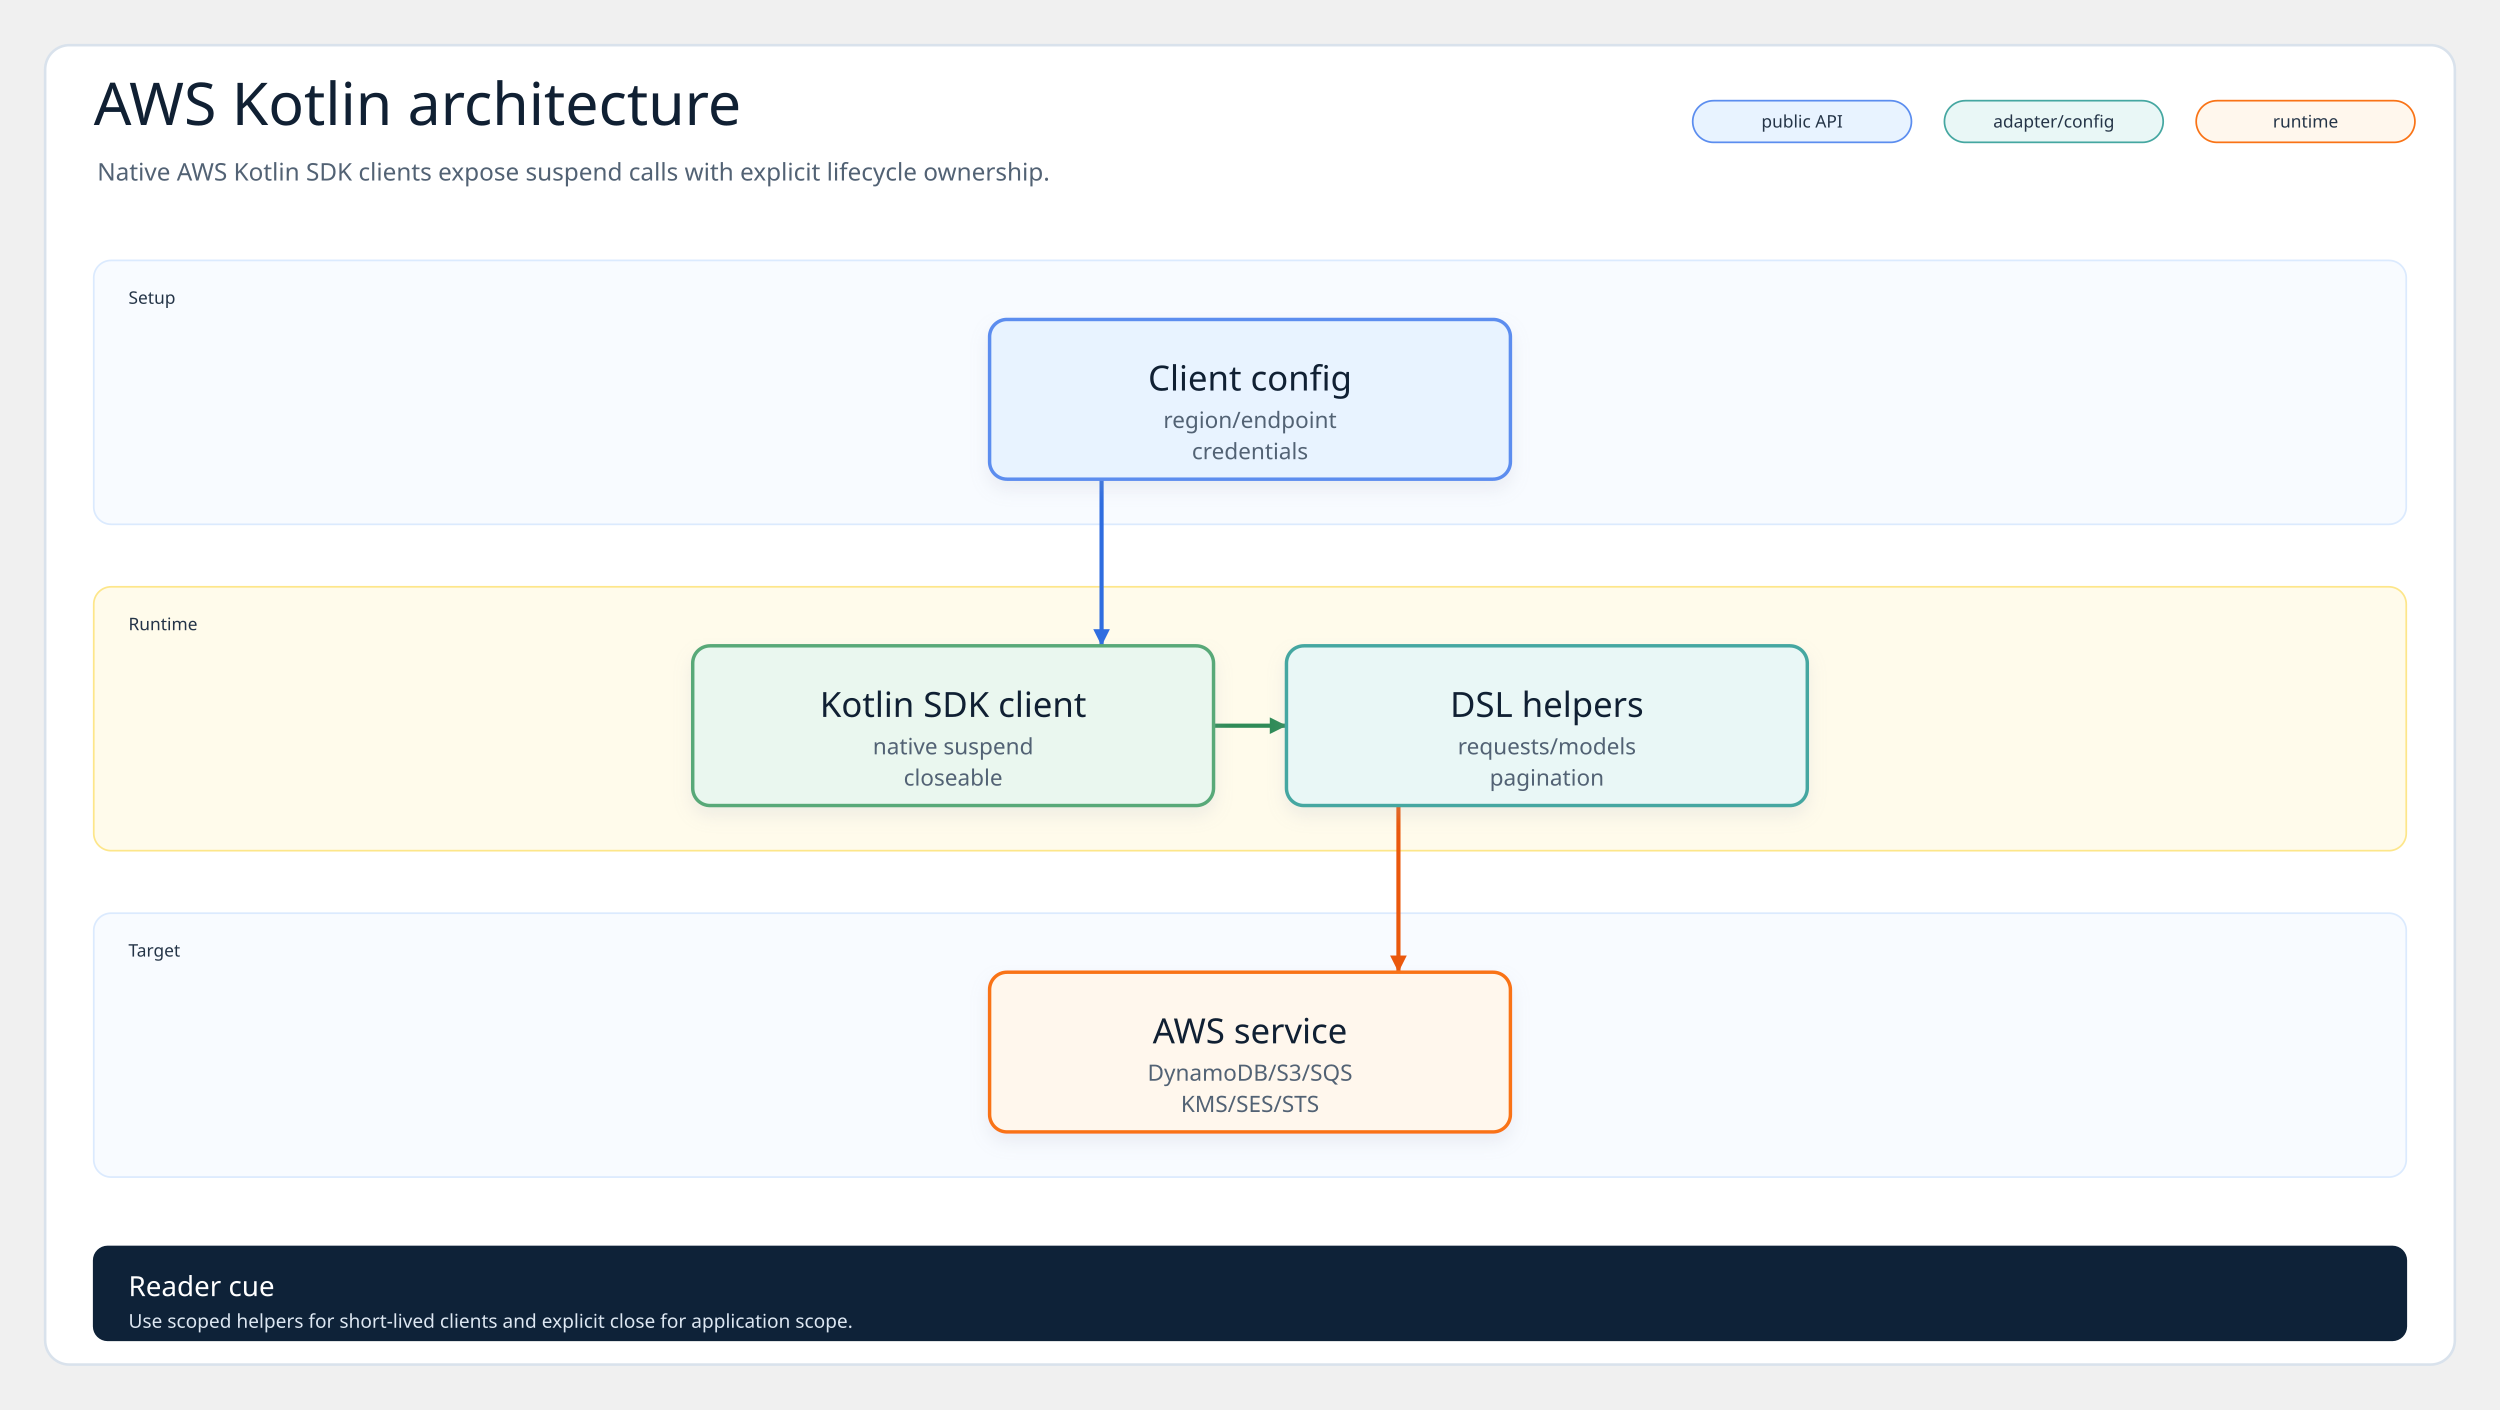
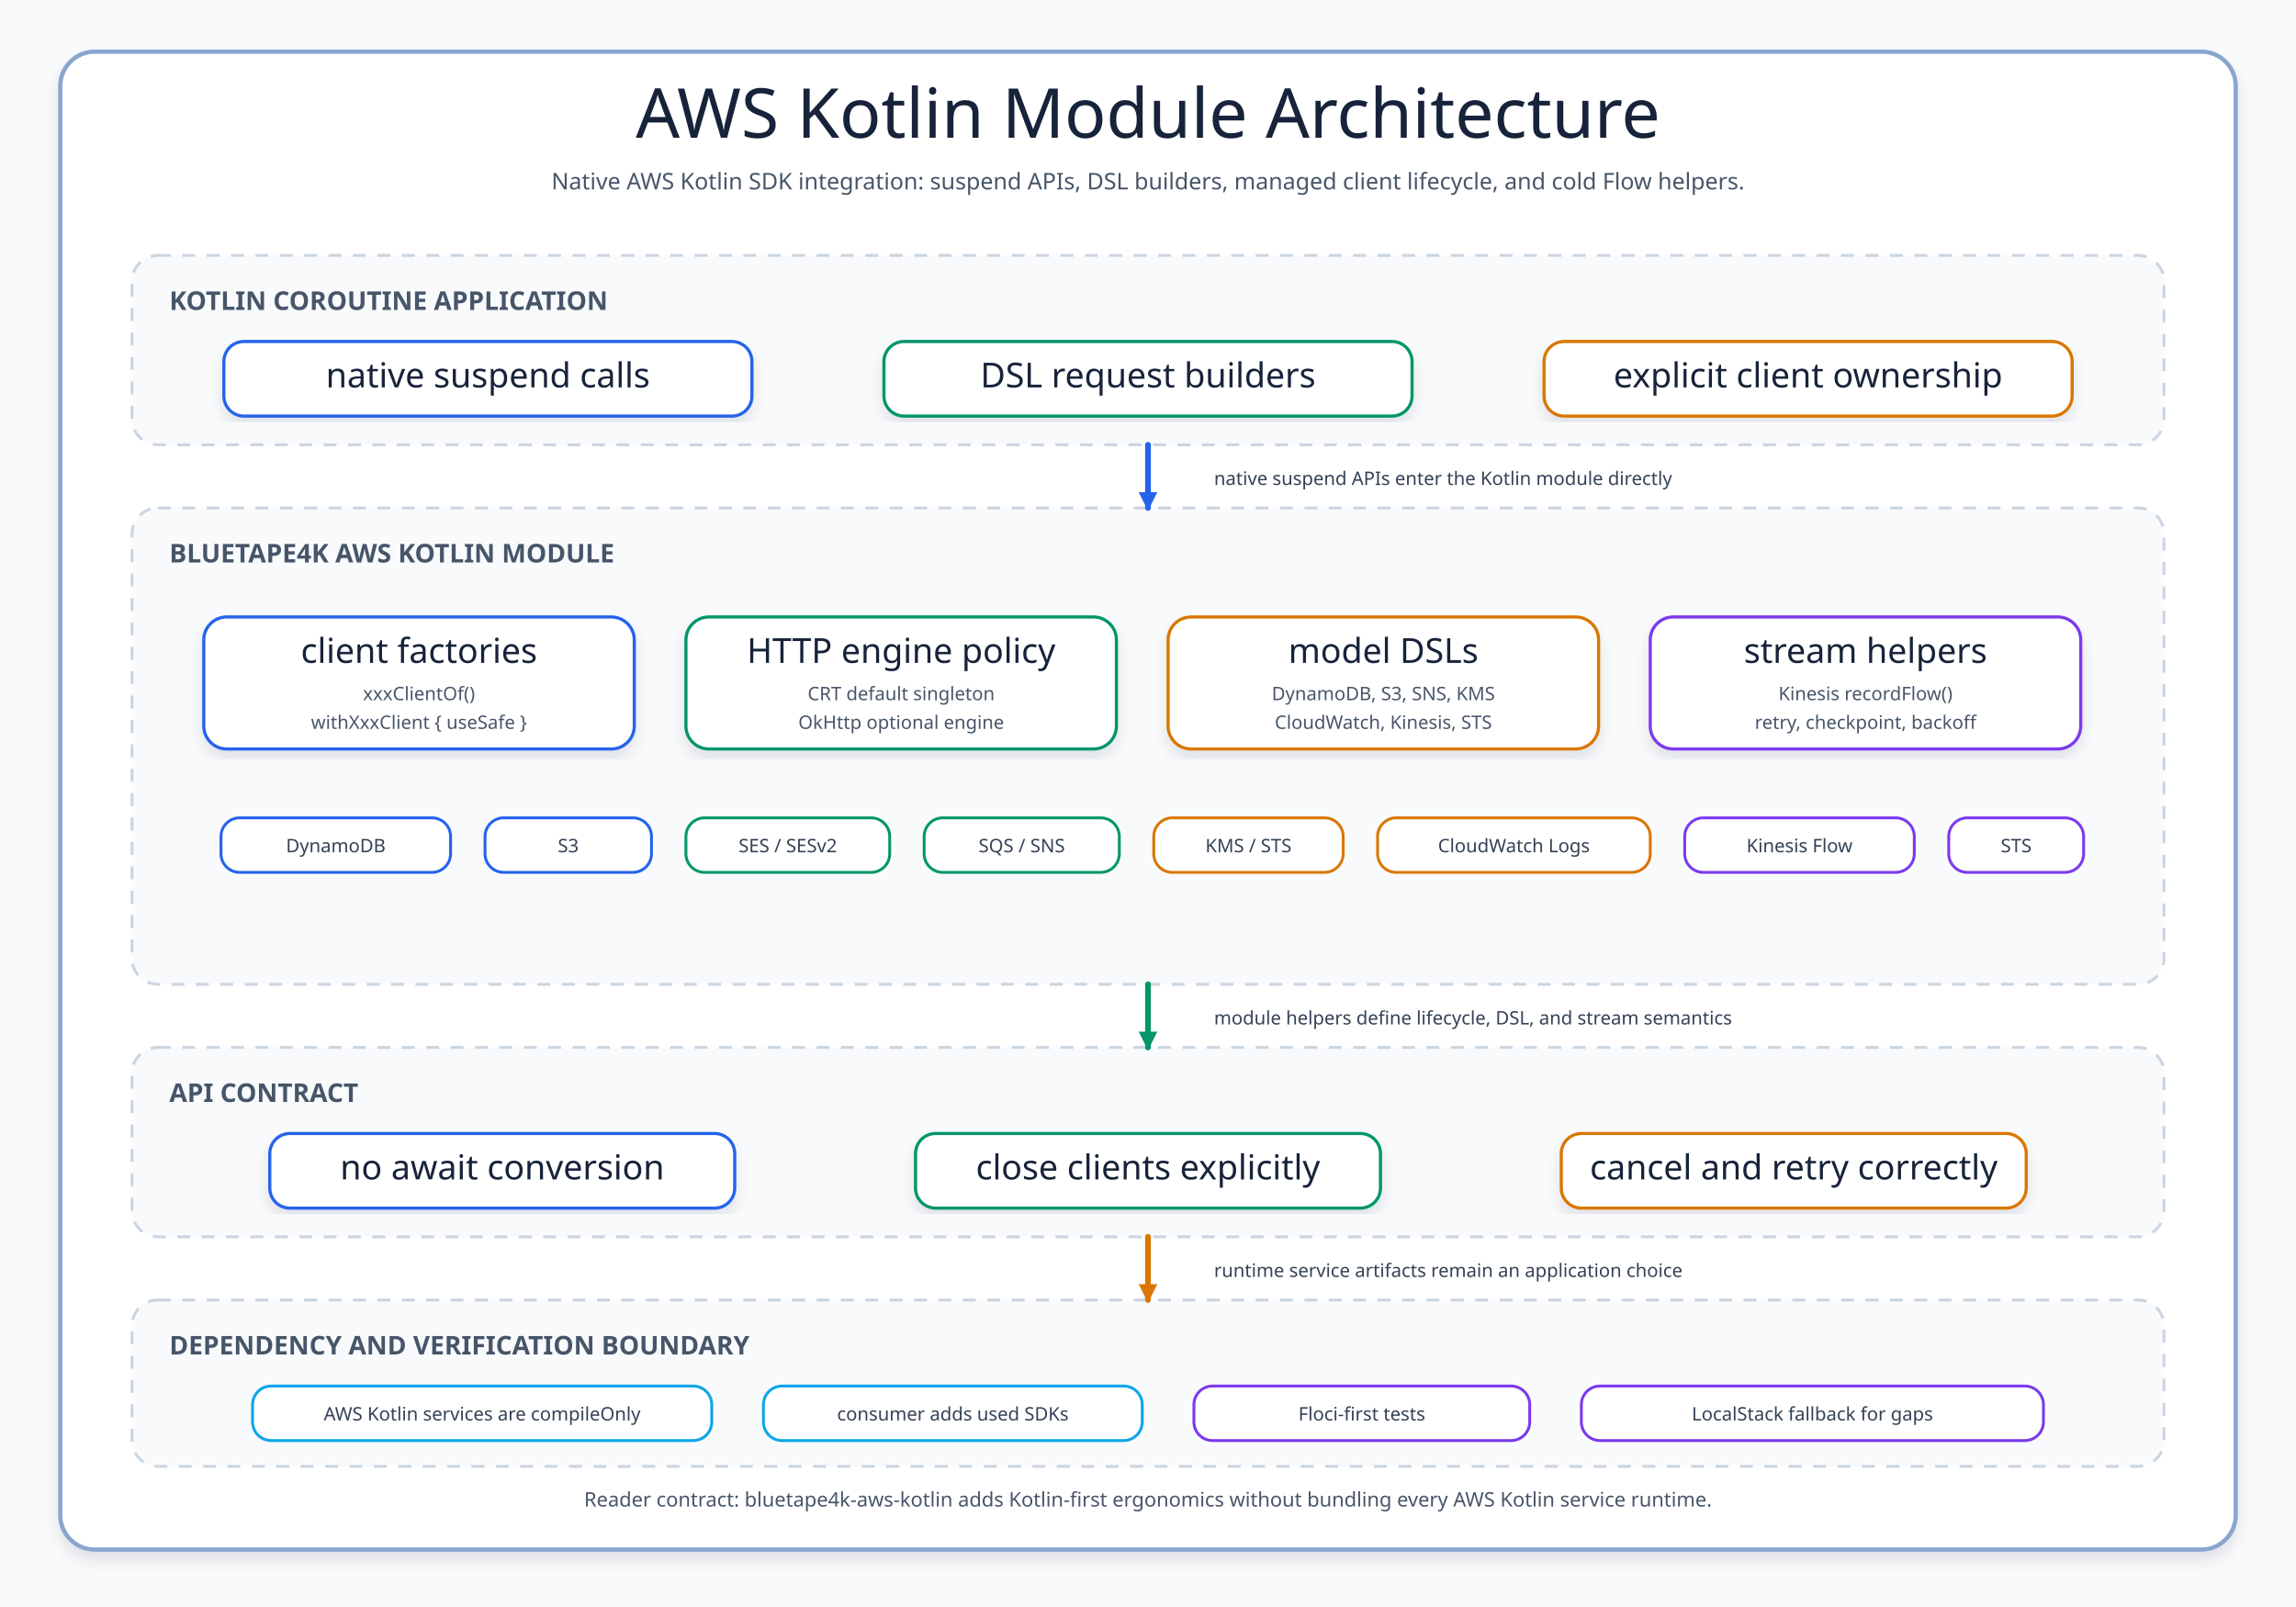
- <svg xmlns="http://www.w3.org/2000/svg" width="1440" height="812" viewBox="0 0 1440 812" role="img" aria-label="AWS Kotlin architecture">
+ <svg xmlns="http://www.w3.org/2000/svg" width="1600" height="1120" viewBox="0 0 1600 1120" role="img" aria-label="AWS Kotlin module architecture">
  <defs>
-     <filter id="shadow" x="-10%" y="-10%" width="120%" height="130%">
-       <feDropShadow dx="0" dy="5" stdDeviation="5" flood-color="#AAB7C6" flood-opacity="0.20" />
+     <filter id="softShadow" x="-8%" y="-8%" width="116%" height="116%">
+       <feDropShadow dx="0" dy="6" stdDeviation="5" flood-color="#0f172a" flood-opacity="0.10" />
    </filter>
+     <marker id="arrowBlue" markerWidth="13" markerHeight="13" refX="11" refY="6.5" orient="auto" markerUnits="userSpaceOnUse">
+       <path d="M 0 0 L 13 6.5 L 0 13 Z" fill="#2563eb" />
+     </marker>
+     <marker id="arrowGreen" markerWidth="13" markerHeight="13" refX="11" refY="6.5" orient="auto" markerUnits="userSpaceOnUse">
+       <path d="M 0 0 L 13 6.5 L 0 13 Z" fill="#059669" />
+     </marker>
+     <marker id="arrowAmber" markerWidth="13" markerHeight="13" refX="11" refY="6.5" orient="auto" markerUnits="userSpaceOnUse">
+       <path d="M 0 0 L 13 6.5 L 0 13 Z" fill="#d97706" />
+     </marker>
+     <style>
+       svg{font-family:"Architects Daughter","Comic Mono",ui-sans-serif,system-ui,sans-serif}
+       .canvas{fill:#f8fafc}
+       .frame{fill:#ffffff;stroke:#8aa6cf;stroke-width:3;filter:url(#softShadow)}
+       .title{font-family:"Architects Daughter";font-size:48px;fill:#17233a}
+       .subtitle{font-family:"Comic Mono";font-size:16px;fill:#475569}
+       .band{fill:#f8fafc;stroke:#cbd5e1;stroke-width:2;stroke-dasharray:9 8}
+       .bandTitle{font-family:"Comic Mono";font-size:18px;font-weight:700;fill:#475569}
+       .card{fill:#ffffff;stroke-width:2.2;filter:url(#softShadow)}
+       .cardTitle{font-family:"Architects Daughter";font-size:24px;fill:#17233a}
+       .cardText{font-family:"Comic Mono";font-size:13px;fill:#475569}
+       .pill{fill:#ffffff;stroke-width:2}
+       .pillText{font-family:"Comic Mono";font-size:13px;fill:#334155}
+       .route{fill:none;stroke-width:4;stroke-linecap:round;stroke-linejoin:round}
+       .routeText{font-family:"Comic Mono";font-size:13px;fill:#334155}
+       .footerText{font-family:"Comic Mono";font-size:14px;fill:#475569}
+     </style>
  </defs>
-   <style>
-   svg{background:#F5F7FA}
-   .frame{fill:#FFFFFF;stroke:#D9E2EC;stroke-width:1.5}
-   .title{font-family:"Architects Daughter";font-size:34px;fill:#102033}
-   .seqTitle{font-family:"Architects Daughter";font-size:44px;fill:#102033}
-   .seqSubtitle{font-family:"Comic Mono";font-size:16px;fill:#526274}
-   .seqParticipantTitle{font-family:"Architects Daughter";font-size:24px;fill:#102033}
-   .seqParticipantDetail{font-family:"Comic Mono";font-size:13px;fill:#526274}
-   .subtitle,.detail,.tiny,.label{font-family:"Comic Mono";fill:#526274}
-   .subtitle{font-size:14px}
-   .label{font-size:12px;fill:#344456}
-   .card-title{font-family:"Architects Daughter";font-size:20px;fill:#102033}
-   .detail{font-size:13px}
-   .tiny{font-size:10px}
-   .chip{font-family:"Comic Mono";font-size:10px;fill:#243447}
-   .card{stroke-width:2;filter:url(#shadow)}
-   .edge{fill:none;stroke-width:2.4;stroke-linecap:round;stroke-linejoin:round}
-   .seq{fill:none;stroke-width:3;stroke-linecap:round;stroke-linejoin:round}
-   .seqReturn{fill:none;stroke-width:2.7;stroke-linecap:round;stroke-linejoin:round;stroke-dasharray:8 7}
-   .labelPill{fill:#FFFFFF;stroke:#D6E3EF;stroke-width:1.4}
-   .numberBadge{font-family:"Comic Mono";font-size:12px;fill:#FFFFFF}
-   .altBox{fill:#FFFFFF;fill-opacity:.44;stroke:#D6A441;stroke-width:1.8;stroke-dasharray:8 8}
-   .activation{stroke-width:1.4}
-   .footer{fill:#0E2238;stroke:#0E2238}
-   .footer-title{font-family:"Architects Daughter";font-size:16px;fill:#FFFFFF}
-   .footer-detail{font-family:"Comic Mono";font-size:11px;fill:#DDE7F2}
-   .seq-line{stroke:#CBD5E1;stroke-width:1.6;stroke-dasharray:6 8}
-   .bar-label{font-family:"Architects Daughter";font-size:17px;fill:#102033}
- </style>
-   <defs>
-     <marker id="arrow-blue" viewBox="0 0 5 5" markerWidth="5" markerHeight="5" refX="4.5" refY="2.5" orient="auto" markerUnits="strokeWidth">
-       <path d="M 0.5 0.5 L 4.5 2.5 L 0.5 4.5 Z" fill="#2F6DE0" />
-     </marker>
-     <marker id="arrow-green" viewBox="0 0 5 5" markerWidth="5" markerHeight="5" refX="4.5" refY="2.5" orient="auto" markerUnits="strokeWidth">
-       <path d="M 0.5 0.5 L 4.5 2.5 L 0.5 4.5 Z" fill="#2F8B57" />
-     </marker>
-     <marker id="arrow-teal" viewBox="0 0 5 5" markerWidth="5" markerHeight="5" refX="4.5" refY="2.5" orient="auto" markerUnits="strokeWidth">
-       <path d="M 0.5 0.5 L 4.5 2.5 L 0.5 4.5 Z" fill="#168E86" />
-     </marker>
-     <marker id="arrow-amber" viewBox="0 0 5 5" markerWidth="5" markerHeight="5" refX="4.5" refY="2.5" orient="auto" markerUnits="strokeWidth">
-       <path d="M 0.5 0.5 L 4.5 2.5 L 0.5 4.5 Z" fill="#B98518" />
-     </marker>
-     <marker id="arrow-rose" viewBox="0 0 5 5" markerWidth="5" markerHeight="5" refX="4.5" refY="2.5" orient="auto" markerUnits="strokeWidth">
-       <path d="M 0.5 0.5 L 4.5 2.5 L 0.5 4.5 Z" fill="#C74E68" />
-     </marker>
-     <marker id="arrow-violet" viewBox="0 0 5 5" markerWidth="5" markerHeight="5" refX="4.5" refY="2.5" orient="auto" markerUnits="strokeWidth">
-       <path d="M 0.5 0.5 L 4.5 2.5 L 0.5 4.5 Z" fill="#7255C7" />
-     </marker>
-     <marker id="arrow-orange" viewBox="0 0 5 5" markerWidth="5" markerHeight="5" refX="4.5" refY="2.5" orient="auto" markerUnits="strokeWidth">
-       <path d="M 0.5 0.5 L 4.5 2.5 L 0.5 4.5 Z" fill="#EA580C" />
-     </marker>
-     <marker id="arrow-slate" viewBox="0 0 5 5" markerWidth="5" markerHeight="5" refX="4.5" refY="2.5" orient="auto" markerUnits="strokeWidth">
-       <path d="M 0.5 0.5 L 4.5 2.5 L 0.5 4.5 Z" fill="#475569" />
-     </marker>
-   </defs>
-   <rect x="26" y="26" width="1388" height="760" rx="14" class="frame" />
-   <text class="title" x="54" y="72">AWS Kotlin architecture</text>
-   <text class="subtitle" x="56" y="104">Native AWS Kotlin SDK clients expose suspend calls with explicit lifecycle ownership.</text>
-   <g>
-     <rect x="975" y="58" width="126" height="24" rx="12" fill="#E8F3FF" stroke="#5B8DEF" />
-     <text class="chip" x="1038.0" y="70" text-anchor="middle" dominant-baseline="middle">public API</text>
+   <rect class="canvas" width="1600" height="1120" />
+   <rect class="frame" x="42" y="36" width="1516" height="1044" rx="24" />
+   <text class="title" x="800" y="96" text-anchor="middle">AWS Kotlin Module Architecture</text>
+   <text class="subtitle" x="800" y="132" text-anchor="middle">Native AWS Kotlin SDK integration: suspend APIs, DSL builders, managed client lifecycle, and cold Flow helpers.</text>
+   <g id="consumer">
+     <rect class="band" x="92" y="178" width="1416" height="132" rx="18" />
+     <text class="bandTitle" x="118" y="216">KOTLIN COROUTINE APPLICATION</text>
+     <rect class="card" x="156" y="238" width="368" height="52" rx="14" stroke="#2563eb" />
+     <text class="cardTitle" x="340" y="270" text-anchor="middle">native suspend calls</text>
+     <rect class="card" x="616" y="238" width="368" height="52" rx="14" stroke="#059669" />
+     <text class="cardTitle" x="800" y="270" text-anchor="middle">DSL request builders</text>
+     <rect class="card" x="1076" y="238" width="368" height="52" rx="14" stroke="#d97706" />
+     <text class="cardTitle" x="1260" y="270" text-anchor="middle">explicit client ownership</text>
  </g>
-   <g>
-     <rect x="1120" y="58" width="126" height="24" rx="12" fill="#E9F7F6" stroke="#45A7A1" />
-     <text class="chip" x="1183.0" y="70" text-anchor="middle" dominant-baseline="middle">adapter/config</text>
+   <g id="module">
+     <rect class="band" x="92" y="354" width="1416" height="332" rx="18" />
+     <text class="bandTitle" x="118" y="392">BLUETAPE4K AWS KOTLIN MODULE</text>
+     <rect class="card" x="142" y="430" width="300" height="92" rx="16" stroke="#2563eb" />
+     <text class="cardTitle" x="292" y="462" text-anchor="middle">client factories</text>
+     <text class="cardText" x="292" y="488" text-anchor="middle">xxxClientOf()</text>
+     <text class="cardText" x="292" y="508" text-anchor="middle">withXxxClient { useSafe }</text>
+     <rect class="card" x="478" y="430" width="300" height="92" rx="16" stroke="#059669" />
+     <text class="cardTitle" x="628" y="462" text-anchor="middle">HTTP engine policy</text>
+     <text class="cardText" x="628" y="488" text-anchor="middle">CRT default singleton</text>
+     <text class="cardText" x="628" y="508" text-anchor="middle">OkHttp optional engine</text>
+     <rect class="card" x="814" y="430" width="300" height="92" rx="16" stroke="#d97706" />
+     <text class="cardTitle" x="964" y="462" text-anchor="middle">model DSLs</text>
+     <text class="cardText" x="964" y="488" text-anchor="middle">DynamoDB, S3, SNS, KMS</text>
+     <text class="cardText" x="964" y="508" text-anchor="middle">CloudWatch, Kinesis, STS</text>
+     <rect class="card" x="1150" y="430" width="300" height="92" rx="16" stroke="#7c3aed" />
+     <text class="cardTitle" x="1300" y="462" text-anchor="middle">stream helpers</text>
+     <text class="cardText" x="1300" y="488" text-anchor="middle">Kinesis recordFlow()</text>
+     <text class="cardText" x="1300" y="508" text-anchor="middle">retry, checkpoint, backoff</text>
+     <rect class="pill" x="154" y="570" width="160" height="38" rx="13" stroke="#2563eb" />
+     <text class="pillText" x="234" y="594" text-anchor="middle">DynamoDB</text>
+     <rect class="pill" x="338" y="570" width="116" height="38" rx="13" stroke="#2563eb" />
+     <text class="pillText" x="396" y="594" text-anchor="middle">S3</text>
+     <rect class="pill" x="478" y="570" width="142" height="38" rx="13" stroke="#059669" />
+     <text class="pillText" x="549" y="594" text-anchor="middle">SES / SESv2</text>
+     <rect class="pill" x="644" y="570" width="136" height="38" rx="13" stroke="#059669" />
+     <text class="pillText" x="712" y="594" text-anchor="middle">SQS / SNS</text>
+     <rect class="pill" x="804" y="570" width="132" height="38" rx="13" stroke="#d97706" />
+     <text class="pillText" x="870" y="594" text-anchor="middle">KMS / STS</text>
+     <rect class="pill" x="960" y="570" width="190" height="38" rx="13" stroke="#d97706" />
+     <text class="pillText" x="1055" y="594" text-anchor="middle">CloudWatch Logs</text>
+     <rect class="pill" x="1174" y="570" width="160" height="38" rx="13" stroke="#7c3aed" />
+     <text class="pillText" x="1254" y="594" text-anchor="middle">Kinesis Flow</text>
+     <rect class="pill" x="1358" y="570" width="94" height="38" rx="13" stroke="#7c3aed" />
+     <text class="pillText" x="1405" y="594" text-anchor="middle">STS</text>
  </g>
-   <g>
-     <rect x="1265" y="58" width="126" height="24" rx="12" fill="#FFF7ED" stroke="#F97316" />
-     <text class="chip" x="1328.0" y="70" text-anchor="middle" dominant-baseline="middle">runtime</text>
+   <g id="contract">
+     <rect class="band" x="92" y="730" width="1416" height="132" rx="18" />
+     <text class="bandTitle" x="118" y="768">API CONTRACT</text>
+     <rect class="card" x="188" y="790" width="324" height="52" rx="14" stroke="#2563eb" />
+     <text class="cardTitle" x="350" y="822" text-anchor="middle">no await conversion</text>
+     <rect class="card" x="638" y="790" width="324" height="52" rx="14" stroke="#059669" />
+     <text class="cardTitle" x="800" y="822" text-anchor="middle">close clients explicitly</text>
+     <rect class="card" x="1088" y="790" width="324" height="52" rx="14" stroke="#d97706" />
+     <text class="cardTitle" x="1250" y="822" text-anchor="middle">cancel and retry correctly</text>
  </g>
-   <rect x="54" y="150" width="1332" height="152" rx="10" fill="#F8FBFF" stroke="#DBEAFE" />
-   <text class="chip" x="74" y="175">Setup</text>
-   <rect x="54" y="338" width="1332" height="152" rx="10" fill="#FFFBEB" stroke="#FDE68A" />
-   <text class="chip" x="74" y="363">Runtime</text>
-   <rect x="54" y="526" width="1332" height="152" rx="10" fill="#F8FBFF" stroke="#DBEAFE" />
-   <text class="chip" x="74" y="551">Target</text>
-   <g id="routes">
-     <path class="edge" d="M 634.5 276.0 L 634.5 372.0" stroke="#2F6DE0" marker-end="url(#arrow-blue)" />
-     <path class="edge" d="M 699.0 418.0 L 741.0 418.0" stroke="#2F8B57" marker-end="url(#arrow-green)" />
-     <path class="edge" d="M 805.5 464.0 L 805.5 560.0" stroke="#EA580C" marker-end="url(#arrow-orange)" />
+   <g id="boundary">
+     <rect class="band" x="92" y="906" width="1416" height="116" rx="18" />
+     <text class="bandTitle" x="118" y="944">DEPENDENCY AND VERIFICATION BOUNDARY</text>
+     <rect class="pill" x="176" y="966" width="320" height="38" rx="13" stroke="#0ea5e9" />
+     <text class="pillText" x="336" y="990" text-anchor="middle">AWS Kotlin services are compileOnly</text>
+     <rect class="pill" x="532" y="966" width="264" height="38" rx="13" stroke="#0ea5e9" />
+     <text class="pillText" x="664" y="990" text-anchor="middle">consumer adds used SDKs</text>
+     <rect class="pill" x="832" y="966" width="234" height="38" rx="13" stroke="#7c3aed" />
+     <text class="pillText" x="949" y="990" text-anchor="middle">Floci-first tests</text>
+     <rect class="pill" x="1102" y="966" width="322" height="38" rx="13" stroke="#7c3aed" />
+     <text class="pillText" x="1263" y="990" text-anchor="middle">LocalStack fallback for gaps</text>
  </g>
-   <g id="config">
-     <rect class="card" x="570.0" y="184.0" width="300.0" height="92.0" rx="10" fill="#E8F3FF" stroke="#5B8DEF" />
-     <text class="card-title" x="720.0" y="218.0" text-anchor="middle" dominant-baseline="middle">Client config</text>
-     <text class="detail" x="720.0" y="242.0" text-anchor="middle" dominant-baseline="middle">region/endpoint</text>
-     <text class="detail" x="720.0" y="260.0" text-anchor="middle" dominant-baseline="middle">credentials</text>
-   </g>
-   <g id="client">
-     <rect class="card" x="399.0" y="372.0" width="300.0" height="92.0" rx="10" fill="#EAF7EF" stroke="#58A978" />
-     <text class="card-title" x="549.0" y="406.0" text-anchor="middle" dominant-baseline="middle">Kotlin SDK client</text>
-     <text class="detail" x="549.0" y="430.0" text-anchor="middle" dominant-baseline="middle">native suspend</text>
-     <text class="detail" x="549.0" y="448.0" text-anchor="middle" dominant-baseline="middle">closeable</text>
-   </g>
-   <g id="helpers">
-     <rect class="card" x="741.0" y="372.0" width="300.0" height="92.0" rx="10" fill="#E9F7F6" stroke="#45A7A1" />
-     <text class="card-title" x="891.0" y="406.0" text-anchor="middle" dominant-baseline="middle">DSL helpers</text>
-     <text class="detail" x="891.0" y="430.0" text-anchor="middle" dominant-baseline="middle">requests/models</text>
-     <text class="detail" x="891.0" y="448.0" text-anchor="middle" dominant-baseline="middle">pagination</text>
-   </g>
-   <g id="service">
-     <rect class="card" x="570.0" y="560.0" width="300.0" height="92.0" rx="10" fill="#FFF7ED" stroke="#F97316" />
-     <text class="card-title" x="720.0" y="594.0" text-anchor="middle" dominant-baseline="middle">AWS service</text>
-     <text class="detail" x="720.0" y="618.0" text-anchor="middle" dominant-baseline="middle">DynamoDB/S3/SQS</text>
-     <text class="detail" x="720.0" y="636.0" text-anchor="middle" dominant-baseline="middle">KMS/SES/STS</text>
-   </g>
-   <rect class="footer" x="54" y="718" width="1332" height="54" rx="8" />
-   <text class="footer-title" x="74" y="741" dominant-baseline="middle">Reader cue</text>
-   <text class="footer-detail" x="74" y="761" dominant-baseline="middle">Use scoped helpers for short-lived clients and explicit close for application scope.</text>
+   <path class="route" d="M 800 310 L 800 354" stroke="#2563eb" marker-end="url(#arrowBlue)" />
+   <text class="routeText" x="846" y="338">native suspend APIs enter the Kotlin module directly</text>
+   <path class="route" d="M 800 686 L 800 730" stroke="#059669" marker-end="url(#arrowGreen)" />
+   <text class="routeText" x="846" y="714">module helpers define lifecycle, DSL, and stream semantics</text>
+   <path class="route" d="M 800 862 L 800 906" stroke="#d97706" marker-end="url(#arrowAmber)" />
+   <text class="routeText" x="846" y="890">runtime service artifacts remain an application choice</text>
+   <text class="footerText" x="800" y="1050" text-anchor="middle">Reader contract: bluetape4k-aws-kotlin adds Kotlin-first ergonomics without bundling every AWS Kotlin service runtime.</text>
</svg>
